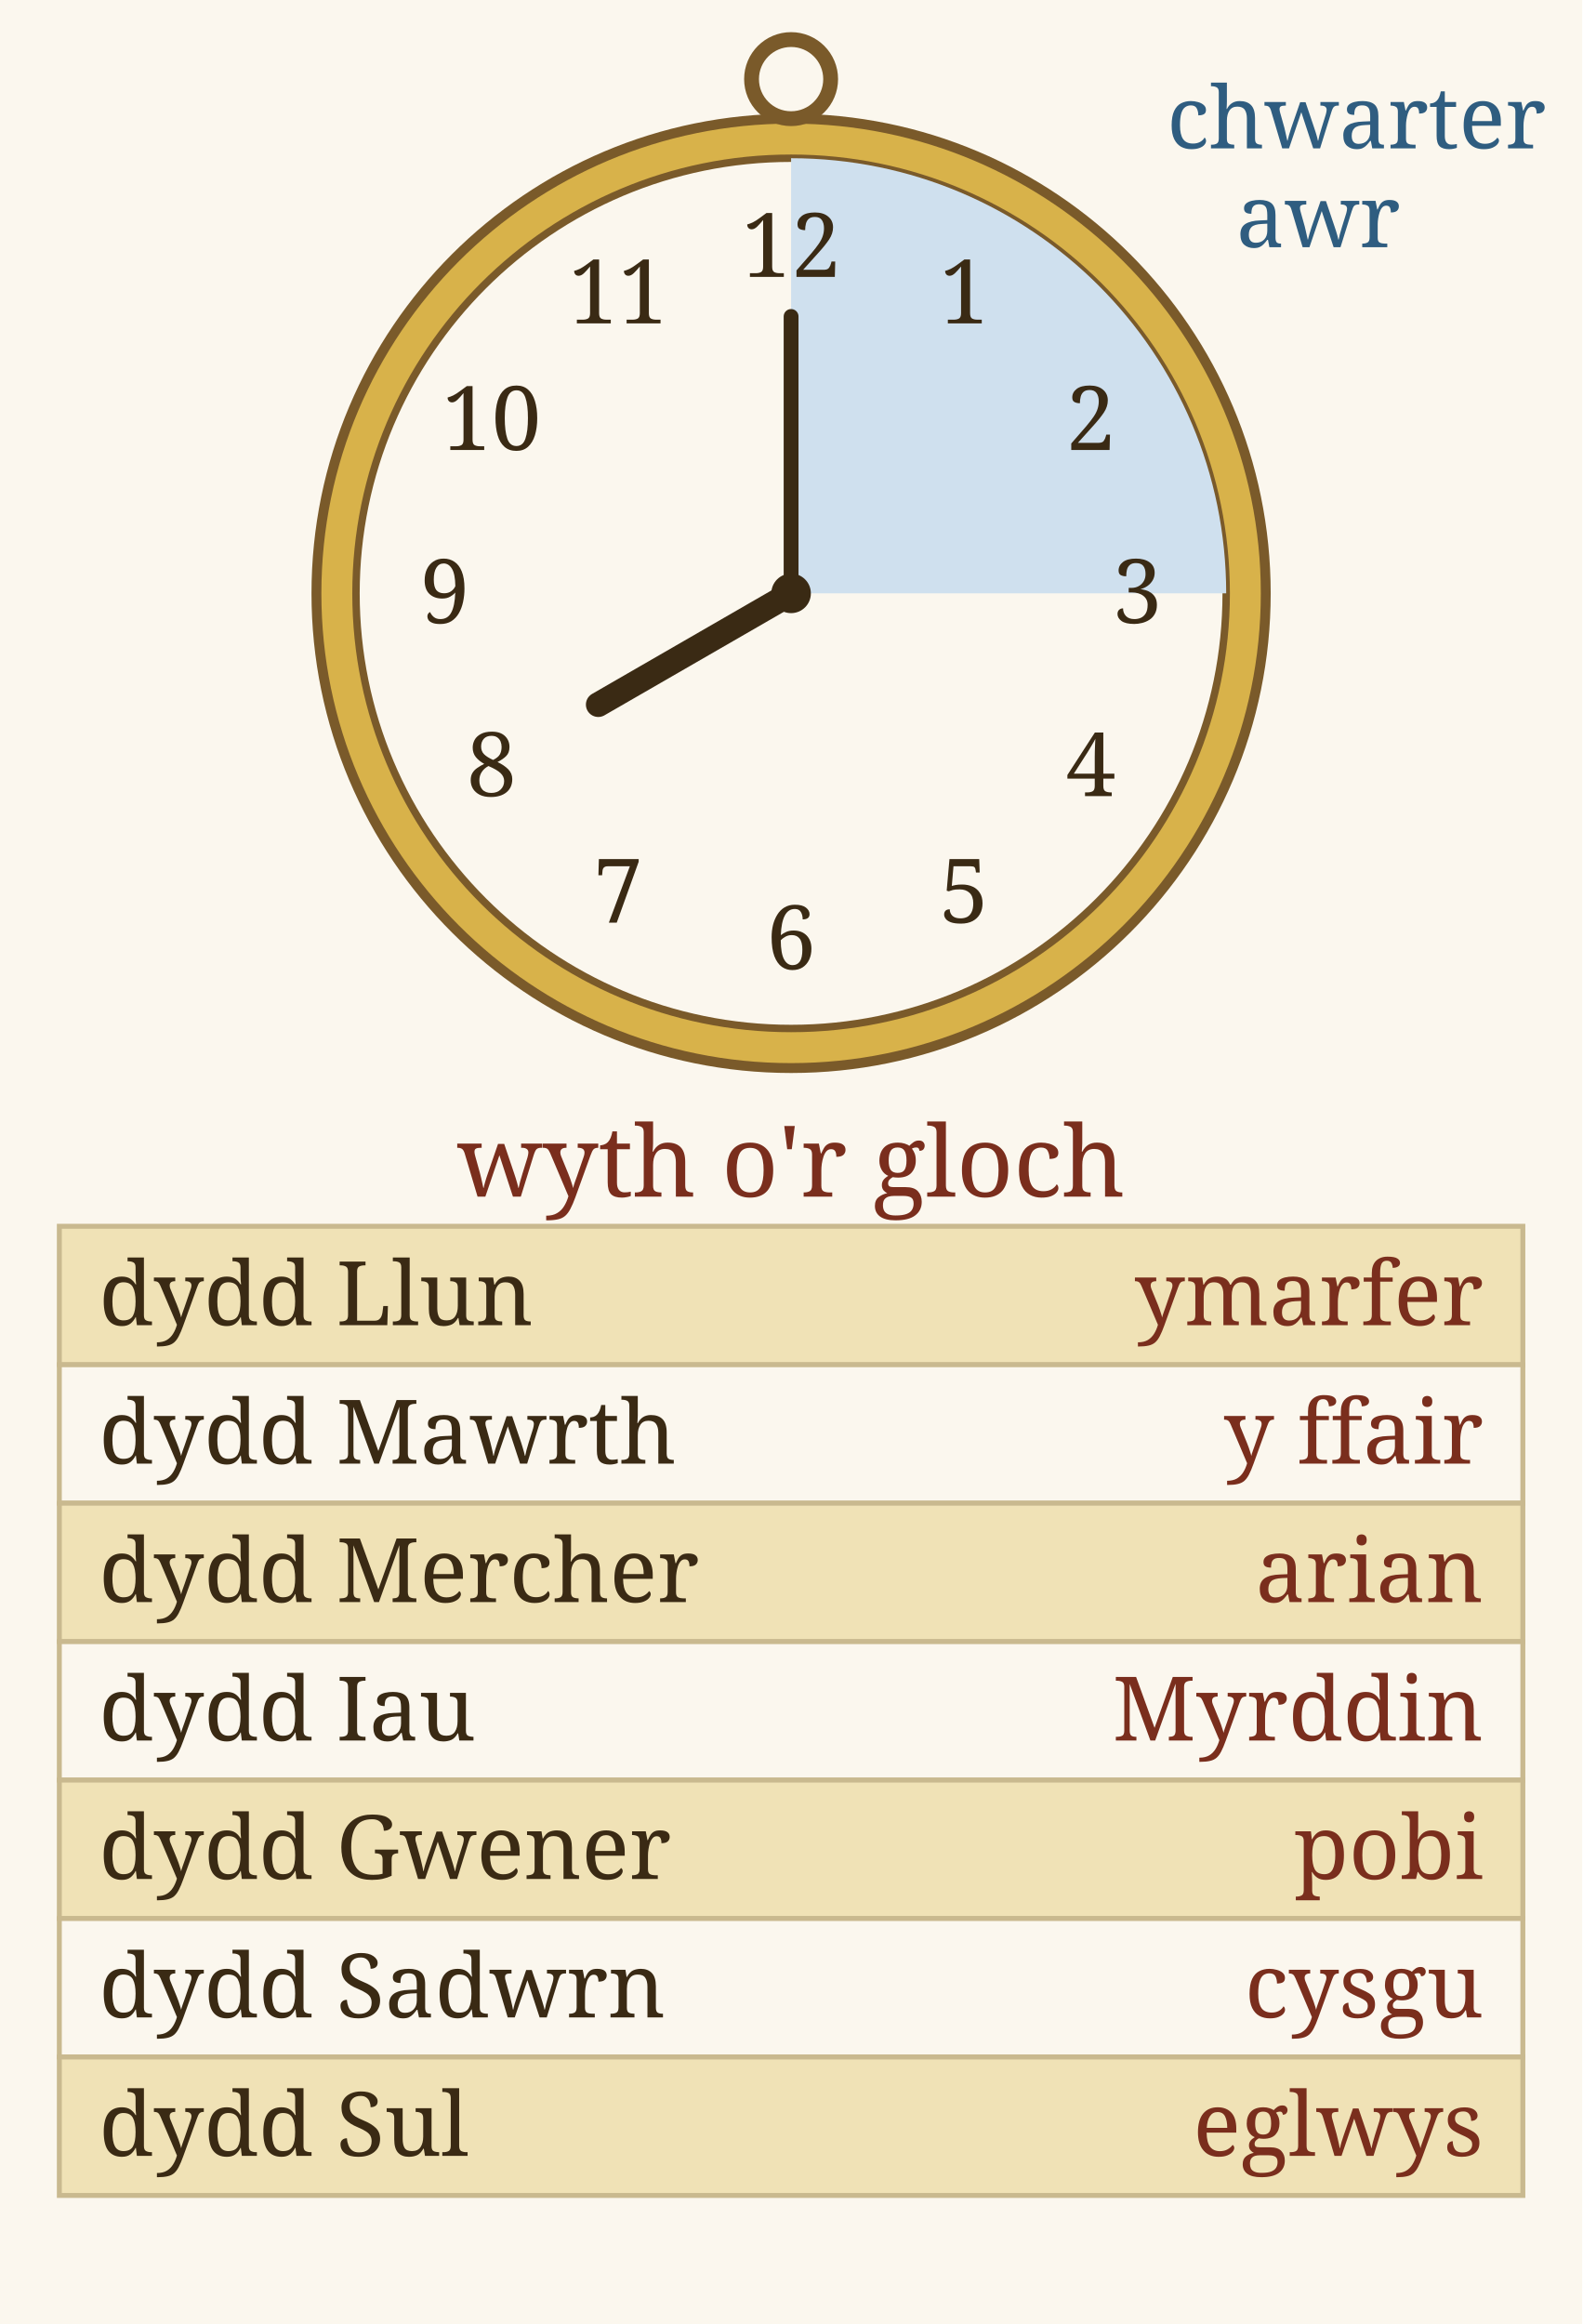
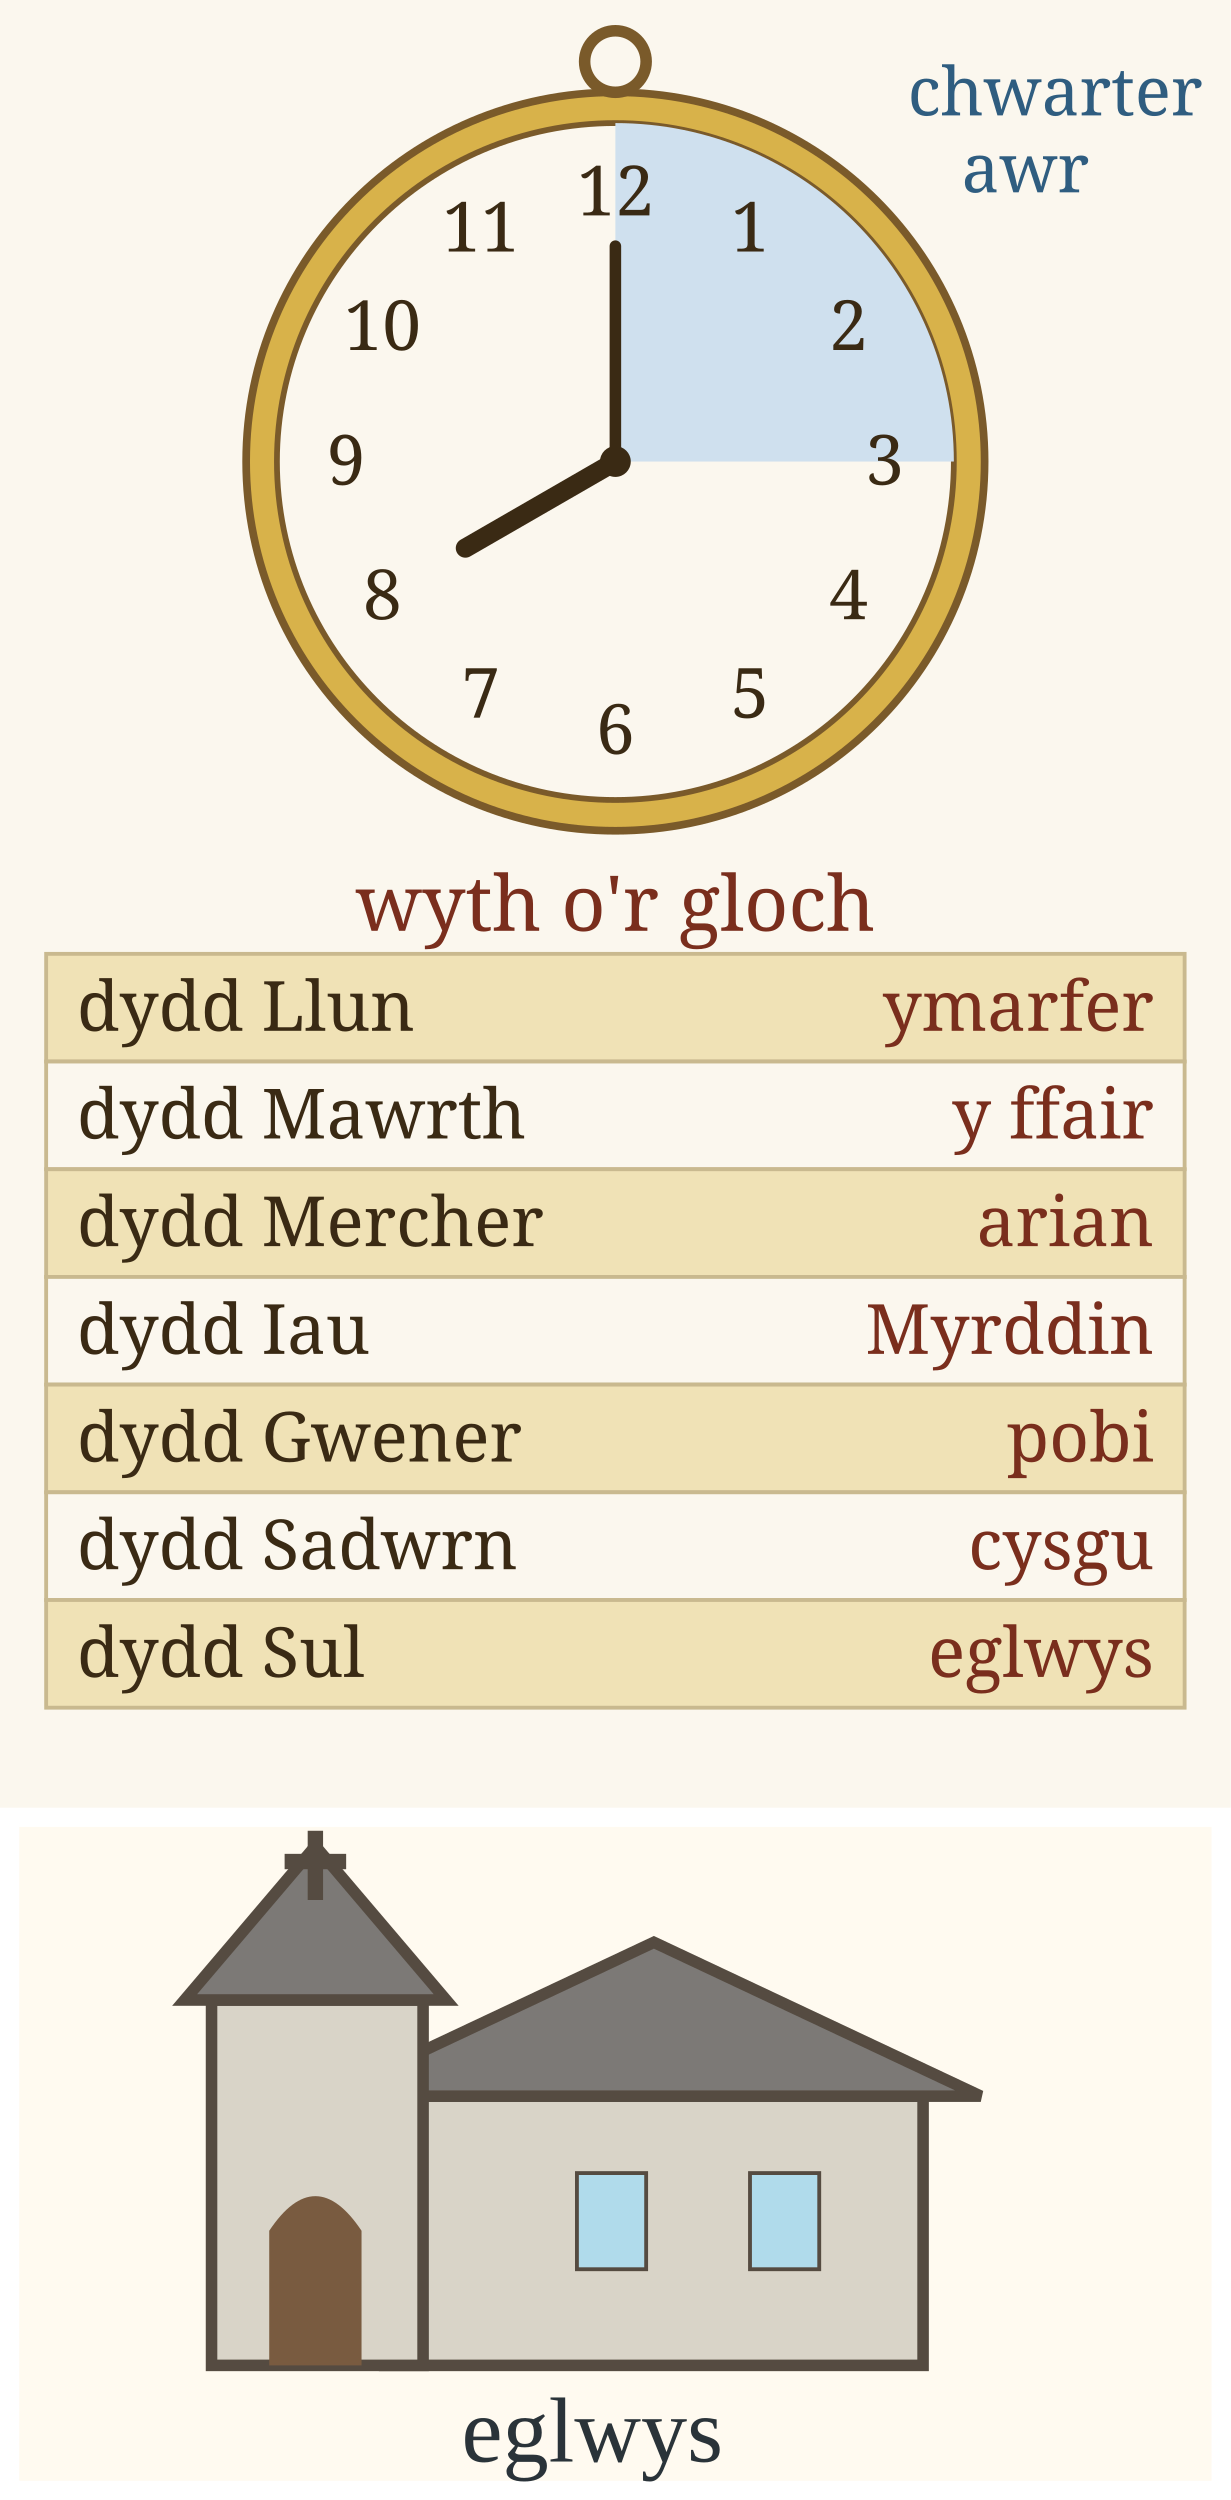
- <svg xmlns="http://www.w3.org/2000/svg" viewBox="0 0 320 470" role="img" aria-labelledby="t d">
+ <svg xmlns="http://www.w3.org/2000/svg" viewBox="0 0 320 650" role="img" aria-labelledby="t d">
  <rect width="320" height="470" fill="#fbf7ee" />
  <g font-family="Georgia, serif">
    <circle cx="160" cy="120" r="96" fill="#d8b24a" stroke="#7a5a2a" stroke-width="2" />
    <circle cx="160" cy="120" r="88" fill="#fbf7ee" stroke="#7a5a2a" stroke-width="1.5" />
    <path d="M160 120 L160 32 A88 88 0 0 1 248 120 Z" fill="#cfe0ee" stroke="none" />
    <circle cx="160" cy="16" r="8" fill="none" stroke="#7a5a2a" stroke-width="3" />
    <text x="195.0" y="65.4" text-anchor="middle" font-size="18" fill="#3a2a14">1</text>
    <text x="220.6" y="91.0" text-anchor="middle" font-size="18" fill="#3a2a14">2</text>
    <text x="230.0" y="126.0" text-anchor="middle" font-size="18" fill="#3a2a14">3</text>
    <text x="220.6" y="161.0" text-anchor="middle" font-size="18" fill="#3a2a14">4</text>
    <text x="195.0" y="186.6" text-anchor="middle" font-size="18" fill="#3a2a14">5</text>
    <text x="160.0" y="196.0" text-anchor="middle" font-size="18" fill="#3a2a14">6</text>
    <text x="125.0" y="186.6" text-anchor="middle" font-size="18" fill="#3a2a14">7</text>
    <text x="99.4" y="161.0" text-anchor="middle" font-size="18" fill="#3a2a14">8</text>
    <text x="90.0" y="126.0" text-anchor="middle" font-size="18" fill="#3a2a14">9</text>
    <text x="99.4" y="91.0" text-anchor="middle" font-size="18" fill="#3a2a14">10</text>
    <text x="125.0" y="65.4" text-anchor="middle" font-size="18" fill="#3a2a14">11</text>
    <text x="160.0" y="56.0" text-anchor="middle" font-size="18" fill="#3a2a14">12</text>
    <line x1="160" y1="120" x2="121.0" y2="142.5" stroke="#3a2a14" stroke-width="5" stroke-linecap="round" />
    <line x1="160" y1="120" x2="160" y2="64" stroke="#3a2a14" stroke-width="3" stroke-linecap="round" />
    <circle cx="160" cy="120" r="4" fill="#3a2a14" />
    <text x="236" y="30" text-anchor="start" font-size="17.5" fill="#2f5d80">chwarter</text>
    <text x="250" y="50" text-anchor="start" font-size="17.5" fill="#2f5d80">awr</text>
    <text x="160" y="242" text-anchor="middle" font-size="20" fill="#7a2e1d">wyth o'r gloch</text>
    <rect x="12" y="248" width="296" height="28" fill="#f0e2b6" stroke="#c9b98f" stroke-width="1" />
    <text x="20" y="268" font-size="18" fill="#3a2a14">dydd Llun</text>
    <text x="300" y="268" text-anchor="end" font-size="18" fill="#7a2e1d">ymarfer</text>
    <rect x="12" y="276" width="296" height="28" fill="#fbf7ee" stroke="#c9b98f" stroke-width="1" />
    <text x="20" y="296" font-size="18" fill="#3a2a14">dydd Mawrth</text>
    <text x="300" y="296" text-anchor="end" font-size="18" fill="#7a2e1d">y ffair</text>
    <rect x="12" y="304" width="296" height="28" fill="#f0e2b6" stroke="#c9b98f" stroke-width="1" />
    <text x="20" y="324" font-size="18" fill="#3a2a14">dydd Mercher</text>
    <text x="300" y="324" text-anchor="end" font-size="18" fill="#7a2e1d">arian</text>
    <rect x="12" y="332" width="296" height="28" fill="#fbf7ee" stroke="#c9b98f" stroke-width="1" />
    <text x="20" y="352" font-size="18" fill="#3a2a14">dydd Iau</text>
    <text x="300" y="352" text-anchor="end" font-size="18" fill="#7a2e1d">Myrddin</text>
    <rect x="12" y="360" width="296" height="28" fill="#f0e2b6" stroke="#c9b98f" stroke-width="1" />
    <text x="20" y="380" font-size="18" fill="#3a2a14">dydd Gwener</text>
    <text x="300" y="380" text-anchor="end" font-size="18" fill="#7a2e1d">pobi</text>
    <rect x="12" y="388" width="296" height="28" fill="#fbf7ee" stroke="#c9b98f" stroke-width="1" />
    <text x="20" y="408" font-size="18" fill="#3a2a14">dydd Sadwrn</text>
    <text x="300" y="408" text-anchor="end" font-size="18" fill="#7a2e1d">cysgu</text>
    <rect x="12" y="416" width="296" height="28" fill="#f0e2b6" stroke="#c9b98f" stroke-width="1" />
    <text x="20" y="436" font-size="18" fill="#3a2a14">dydd Sul</text>
    <text x="300" y="436" text-anchor="end" font-size="18" fill="#7a2e1d">eglwys</text>
  </g>
+   <rect x="5" y="475" width="310" height="170" fill="#fffaf0" />
+   <rect x="100" y="545" width="140" height="70" fill="#d9d4c8" stroke="#554b41" stroke-width="3" />
+   <polygon points="85,545 170,505 255,545" fill="#7c7976" stroke="#554b41" stroke-width="3" />
+   <rect x="55" y="520" width="55" height="95" fill="#d9d4c8" stroke="#554b41" stroke-width="3" />
+   <polygon points="48,520 82,480 116,520" fill="#7c7976" stroke="#554b41" stroke-width="3" />
+   <path d="M82 476V494 M74 484H90" stroke="#554b41" stroke-width="4" />
+   <path d="M70 615V580Q82 562 94 580V615" fill="#795b40" />
+   <rect x="150" y="565" width="18" height="25" fill="#b0dbeb" stroke="#554b41" />
+   <rect x="195" y="565" width="18" height="25" fill="#b0dbeb" stroke="#554b41" />
+   <text x="120" y="640" font-size="24" fill="#2a3339">eglwys</text>
</svg>
